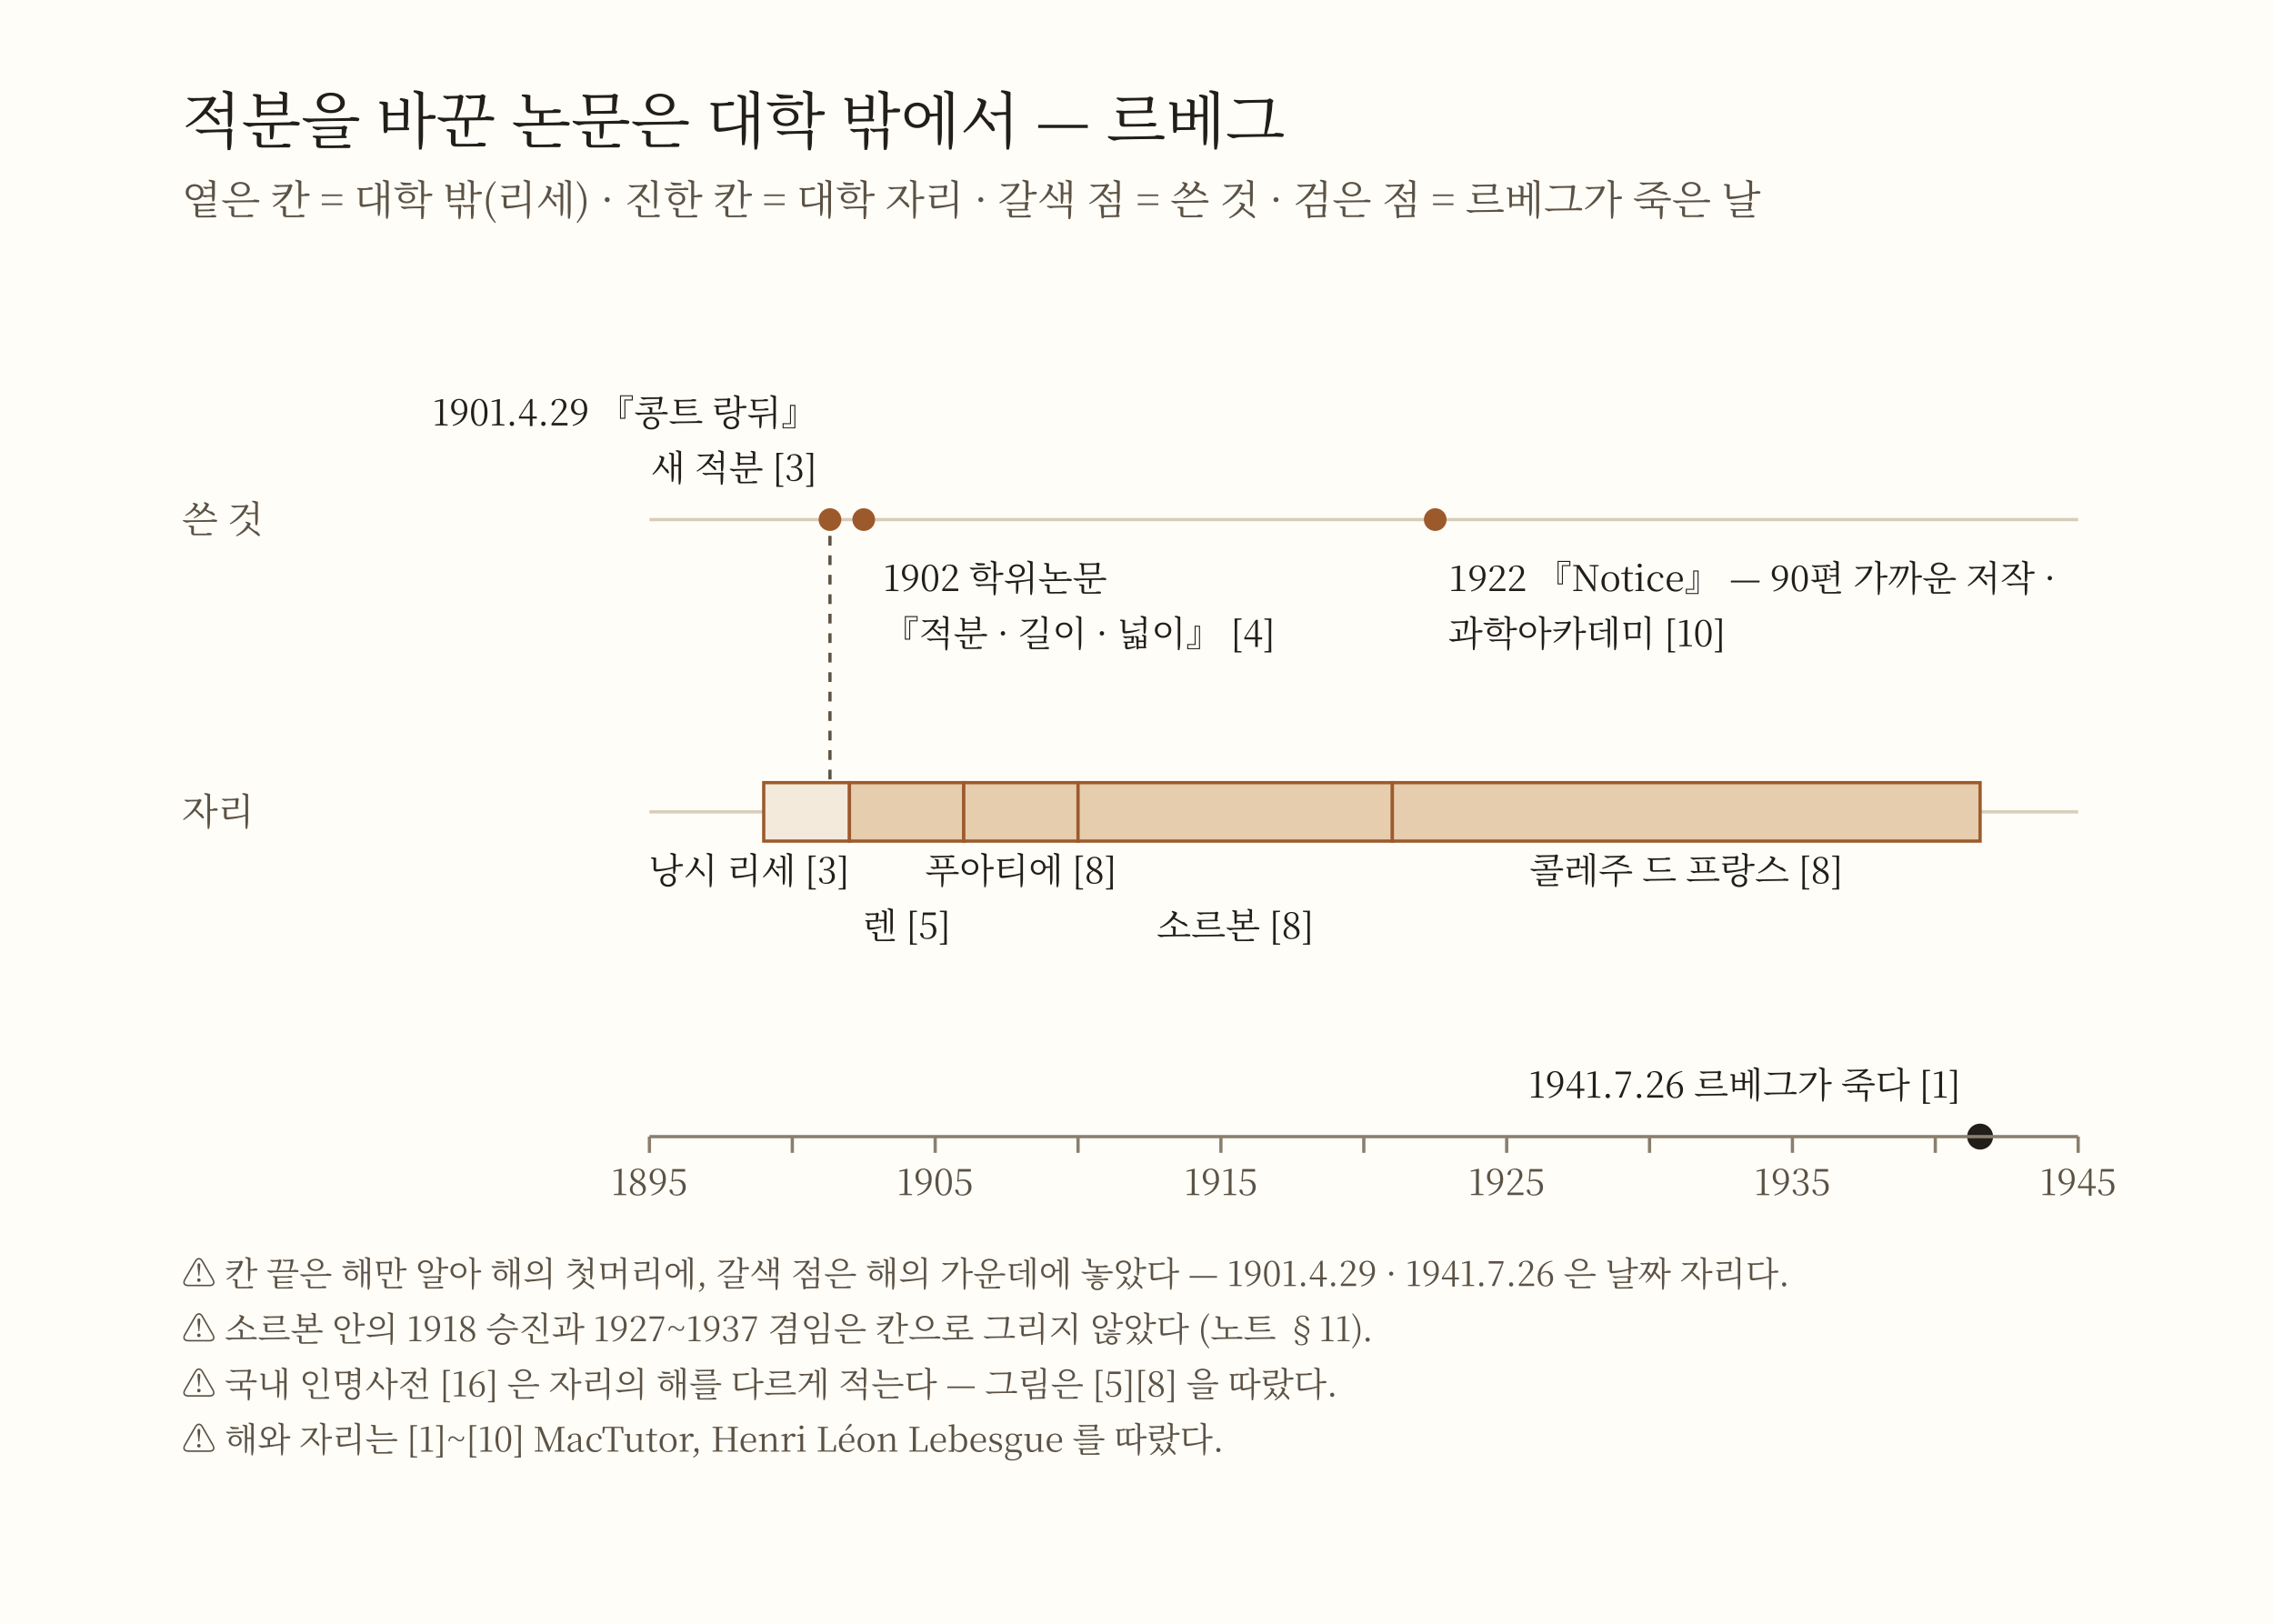
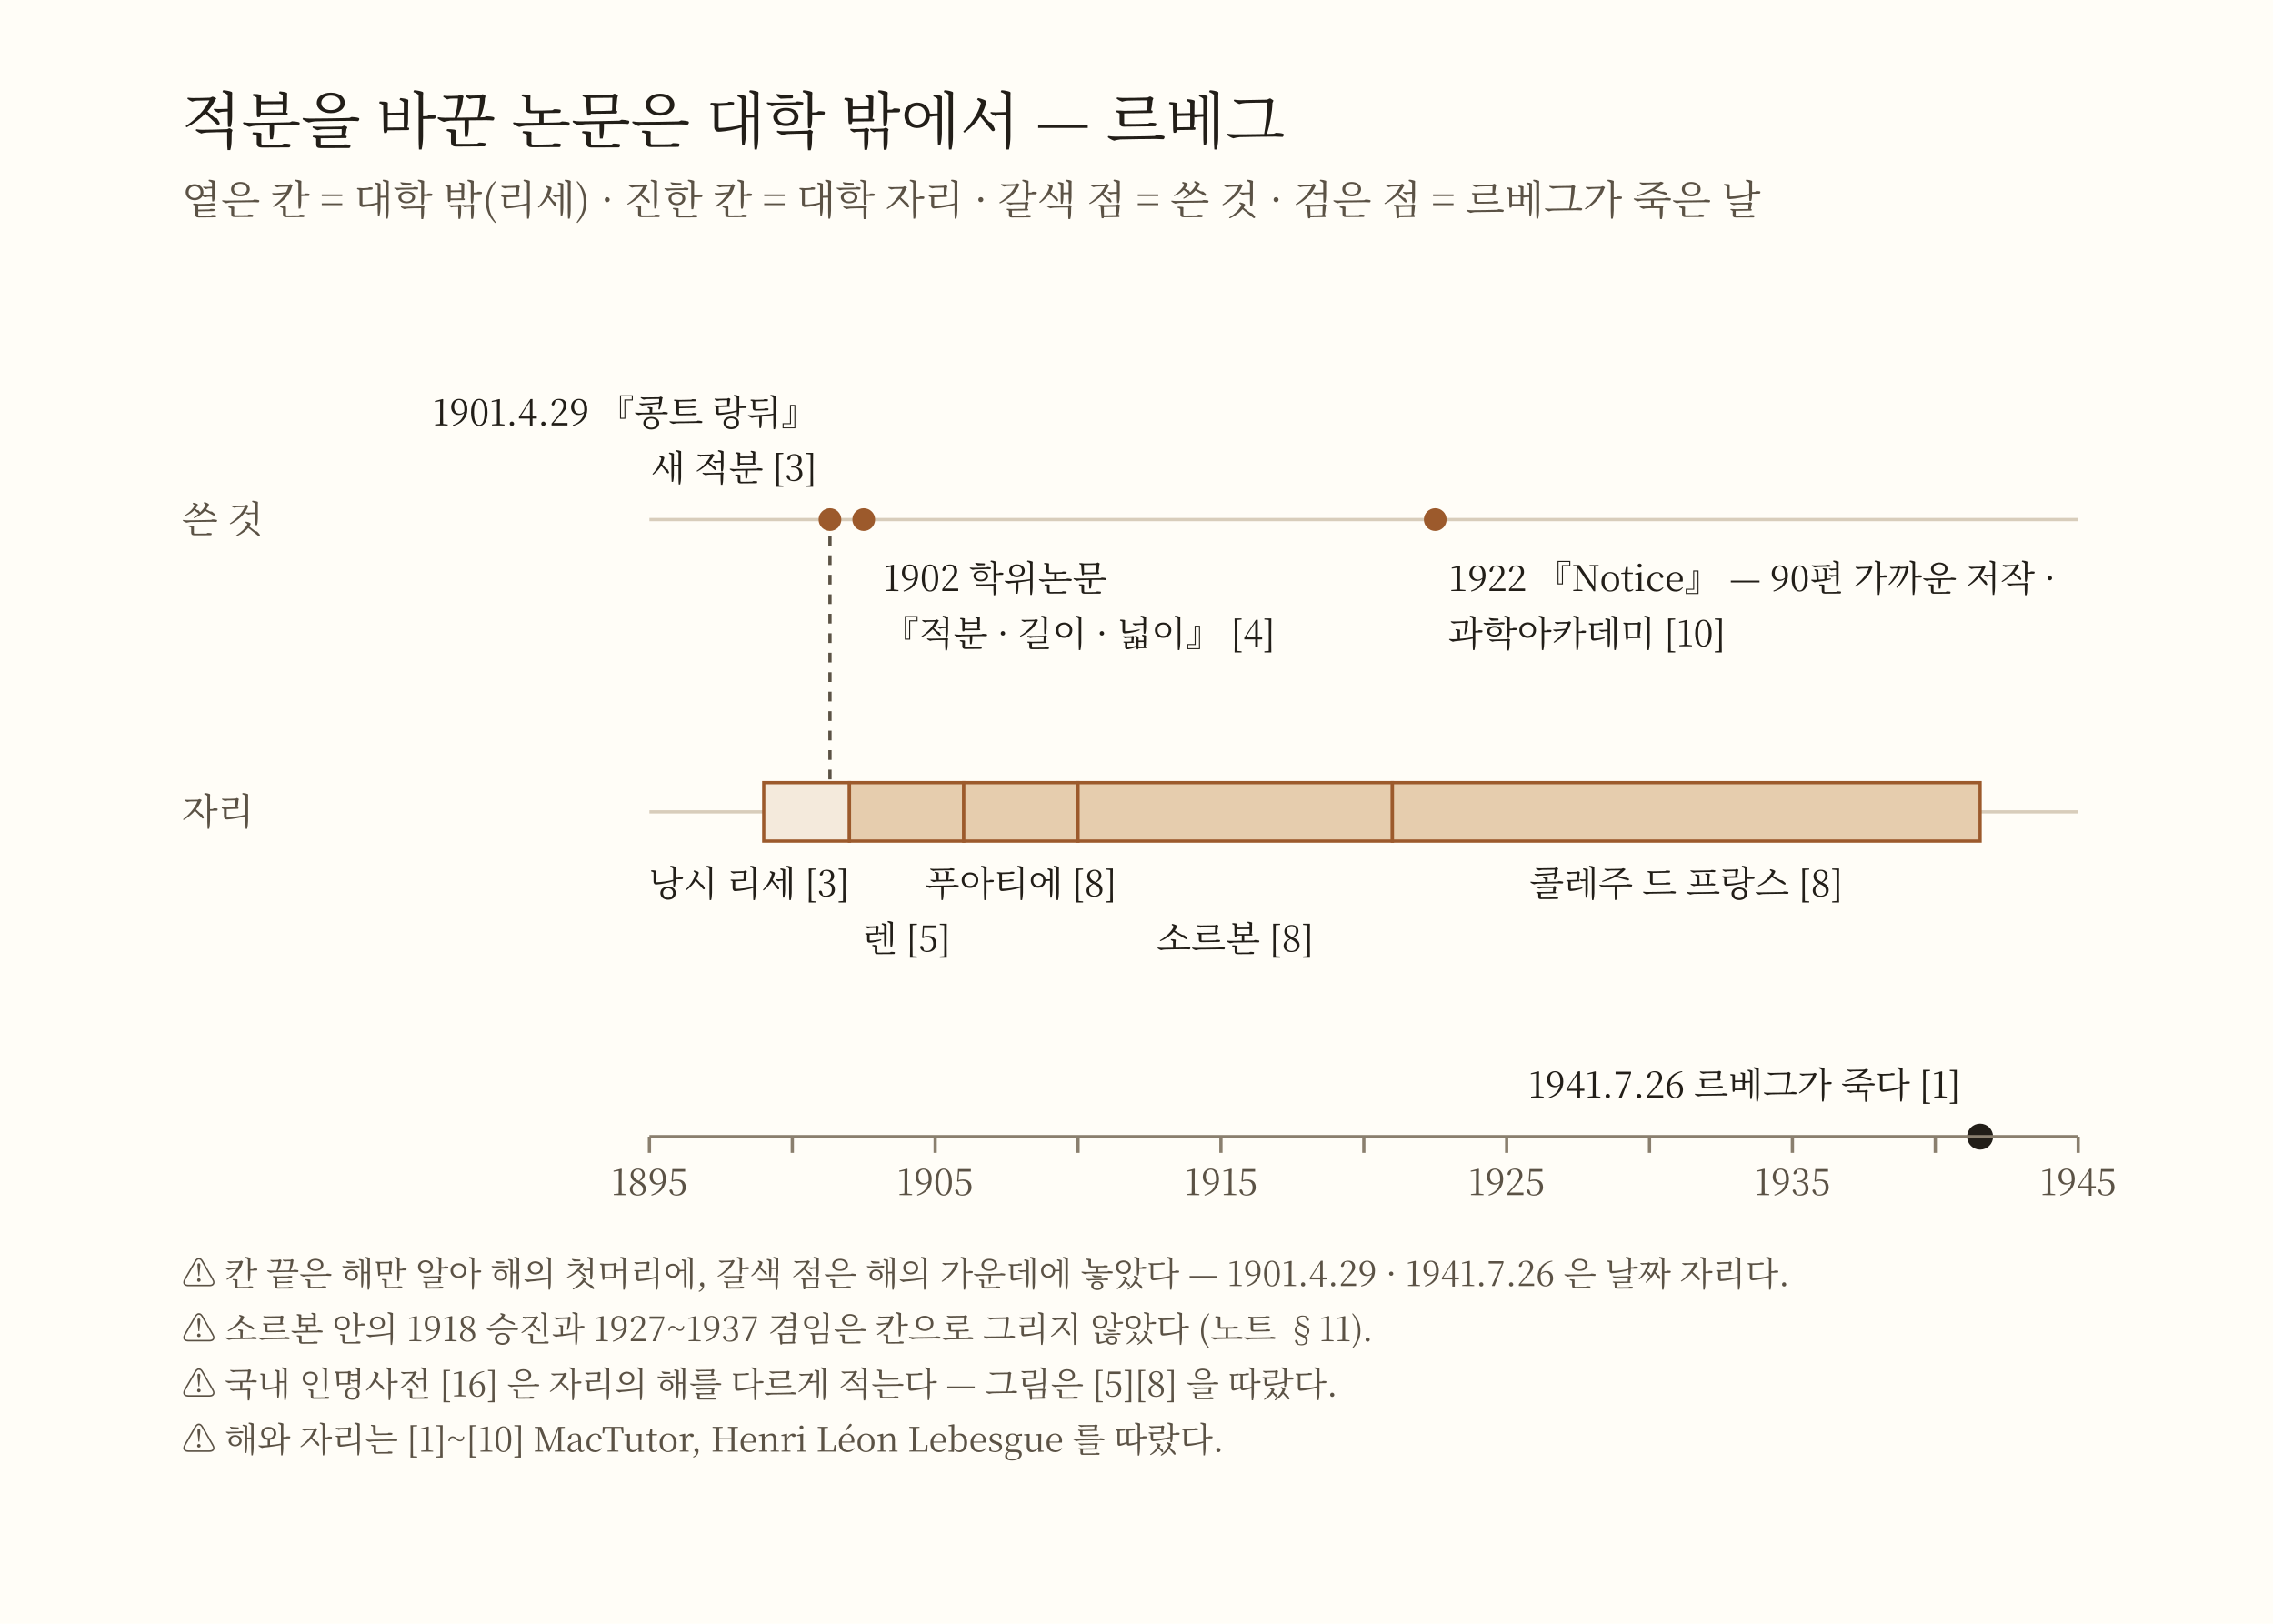
<svg xmlns="http://www.w3.org/2000/svg" viewBox="0 0 700 500" width="700" height="500" role="img" aria-label="그림 위쪽에 「적분을 바꾼 논문은 대학 밖에서 — 르베그」라는 표제가 있고 그 아래에 옅은 칸은 대학 밖 리세, 진한 칸은 대학 자리, 갈색 점은 쓴 것, 검은 점은 르베그가 죽은 날이라는 부호표가 있다. 가로축은 1895년부터 1945년까지 다섯 해마다 눈금이 있고 열 해마다 숫자가 적혀 있다. 줄이 둘 있고 줄 이름은 왼쪽 끝에 쓴 것, 자리라고 적혀 있다. 쓴 것 줄에는 갈색 점이 셋 있다. 1901년 4월 29일 점 왼쪽 위에 두 줄로 1901.4.29 콩트 랑뒤, 새 적분, 1902년 점 오른쪽 아래에 두 줄로 1902 학위논문 적분 · 길이 · 넓이, 1922년 점 오른쪽 아래에 두 줄로 1922 Notice, 90편 가까운 저작, 과학아카데미라고 적혀 있다. 1901년 4월 29일 점에서 점선이 아래로 내려와 자리 줄의 옅은 칸에 닿는다. 자리 줄에는 칸이 다섯 이어져 있다. 1899년부터 1902년까지 옅은 칸이 있고 그 아래 왼쪽에 낭시 리세라고 적혀 있다. 이어서 진한 칸이 1902년부터 1906년까지 렌, 1906년부터 1910년까지 푸아티에, 1910년부터 1921년까지 소르본, 1921년부터 1941년 7월 26일까지 콜레주 드 프랑스이고, 각 칸 아래에 이름이 적혀 있다. 가로축 위 1941년 7월 26일 자리에 검은 점이 있고 그 왼쪽 위에 1941.7.26 르베그가 죽다라고 적혀 있다. 아래에 단서가 네 줄 있다. 첫째, 칸 끝은 해만 알아 해의 첫머리에, 갈색 점은 해의 가운데에 놓았고 1901.4.29, 1941.7.26 은 날짜 자리다. 둘째, 소르본 안의 1918 승진과 1927~1937 겸임은 칸으로 그리지 않았다. 셋째, 국내 인명사전 16번은 자리의 해를 다르게 적고, 그림은 5번과 8번을 따랐다. 넷째, 해와 자리는 1번부터 10번까지 MacTutor, Henri Léon Lebesgue 를 따랐다">
  <style>
    text{font-family:EB Garamond, Georgia, 'Noto Serif KR', 'Noto Serif CJK KR', NanumMyeongjo, Batang, AppleMyungjo, serif;fill:#221E18;}
    .h1{font-size:19px;} .h2{font-size:12.5px;fill:#5B5245;}
    .grp{font-size:11.5px;fill:#5B5245;}
    .ev{font-size:11px;} .yr{font-size:11px;fill:#5B5245;}
    .bg{fill:#FFFDF7;}
    .lane{stroke:#D8CDBB;stroke-width:1;}
    .seg{fill:#F4EADC;stroke:#9C5A2C;stroke-width:1;}
    .seg2{fill:#E6CDAE;stroke:#9C5A2C;stroke-width:1;}
    .mk{fill:#9C5A2C;} .bl{fill:#3A5C77;} .pt{fill:#221E18;}
    .dash{stroke:#5B5245;stroke-width:1;stroke-dasharray:3 3;}
    .brk{stroke:#5B5245;stroke-width:1.2;fill:none;}
    .axis{stroke:#8A7F6E;stroke-width:1;}
    .warn{font-size:10.5px;fill:#5B5245;}
  </style>
  <rect class="bg" x="0" y="0" width="700" height="500" />
  <text class="h1" x="56" y="44" text-anchor="start">적분을 바꾼 논문은 대학 밖에서 — 르베그</text>
  <text class="h2" x="56" y="66" text-anchor="start">옅은 칸 = 대학 밖(리세) · 진한 칸 = 대학 자리 · 갈색 점 = 쓴 것 · 검은 점 = 르베그가 죽은 날</text>
  <line class="lane" x1="200" y1="160" x2="640" y2="160" />
  <text class="grp" x="56" y="164" text-anchor="start">쓴 것</text>
  <line class="lane" x1="200" y1="250" x2="640" y2="250" />
  <text class="grp" x="56" y="254" text-anchor="start">자리</text>
  <circle class="mk" cx="255.6" cy="160" r="3.5" />
  <text class="ev" x="251.6" y="131" text-anchor="end">1901.4.29 『콩트 랑뒤』</text>
  <text class="ev" x="251.6" y="148" text-anchor="end">새 적분 [3]</text>
  <line class="dash" x1="255.6" y1="165" x2="255.6" y2="240" />
  <circle class="mk" cx="266.0" cy="160" r="3.5" />
  <text class="ev" x="272.0" y="182" text-anchor="start">1902 학위논문</text>
  <text class="ev" x="272.0" y="199" text-anchor="start">『적분 · 길이 · 넓이』 [4]</text>
  <circle class="mk" cx="442.0" cy="160" r="3.5" />
  <text class="ev" x="446.0" y="182" text-anchor="start">1922 『Notice』 — 90편 가까운 저작 ·</text>
  <text class="ev" x="446.0" y="199" text-anchor="start">과학아카데미 [10]</text>
  <rect class="seg" x="235.2" y="241" width="26.4" height="18" />
-   <text class="ev" x="261.6" y="272" text-anchor="end">낭시 리세 [3]</text>
  <rect class="seg2" x="261.6" y="241" width="35.2" height="18" />
-   <text class="ev" x="279.2" y="289" text-anchor="middle">렌 [5]</text>
  <rect class="seg2" x="296.8" y="241" width="35.2" height="18" />
-   <text class="ev" x="314.4" y="272" text-anchor="middle">푸아티에 [8]</text>
  <rect class="seg2" x="332.0" y="241" width="96.8" height="18" />
-   <text class="ev" x="380.4" y="289" text-anchor="middle">소르본 [8]</text>
  <rect class="seg2" x="428.8" y="241" width="181.0" height="18" />
-   <text class="ev" x="519.3" y="272" text-anchor="middle">콜레주 드 프랑스 [8]</text>
+   <text class="ev" x="261.6" y="276" text-anchor="end">낭시 리세 [3]</text>
+   <text class="ev" x="279.2" y="293" text-anchor="middle">렌 [5]</text>
+   <text class="ev" x="314.4" y="276" text-anchor="middle">푸아티에 [8]</text>
+   <text class="ev" x="380.4" y="293" text-anchor="middle">소르본 [8]</text>
+   <text class="ev" x="519.3" y="276" text-anchor="middle">콜레주 드 프랑스 [8]</text>
  <circle class="pt" cx="609.8" cy="350" r="4" />
  <text class="ev" x="603.8" y="338" text-anchor="end">1941.7.26 르베그가 죽다 [1]</text>
  <line class="axis" x1="200" y1="350" x2="640" y2="350" />
  <line class="axis" x1="200.0" y1="350" x2="200.0" y2="355" />
  <text class="yr" x="200.0" y="368" text-anchor="middle">1895</text>
  <line class="axis" x1="244.0" y1="350" x2="244.0" y2="355" />
  <line class="axis" x1="288.0" y1="350" x2="288.0" y2="355" />
  <text class="yr" x="288.0" y="368" text-anchor="middle">1905</text>
  <line class="axis" x1="332.0" y1="350" x2="332.0" y2="355" />
  <line class="axis" x1="376.0" y1="350" x2="376.0" y2="355" />
  <text class="yr" x="376.0" y="368" text-anchor="middle">1915</text>
  <line class="axis" x1="420.0" y1="350" x2="420.0" y2="355" />
  <line class="axis" x1="464.0" y1="350" x2="464.0" y2="355" />
  <text class="yr" x="464.0" y="368" text-anchor="middle">1925</text>
  <line class="axis" x1="508.0" y1="350" x2="508.0" y2="355" />
  <line class="axis" x1="552.0" y1="350" x2="552.0" y2="355" />
  <text class="yr" x="552.0" y="368" text-anchor="middle">1935</text>
  <line class="axis" x1="596.0" y1="350" x2="596.0" y2="355" />
  <line class="axis" x1="640.0" y1="350" x2="640.0" y2="355" />
  <text class="yr" x="640.0" y="368" text-anchor="middle">1945</text>
  <text class="warn" x="56" y="396">⚠ 칸 끝은 해만 알아 해의 첫머리에, 갈색 점은 해의 가운데에 놓았다 — 1901.4.29 · 1941.7.26 은 날짜 자리다.</text>
  <text class="warn" x="56" y="413">⚠ 소르본 안의 1918 승진과 1927~1937 겸임은 칸으로 그리지 않았다 (노트 §11).</text>
  <text class="warn" x="56" y="430">⚠ 국내 인명사전 [16] 은 자리의 해를 다르게 적는다 — 그림은 [5][8] 을 따랐다.</text>
  <text class="warn" x="56" y="447">⚠ 해와 자리는 [1]~[10] MacTutor, Henri Léon Lebesgue 를 따랐다.</text>
</svg>
